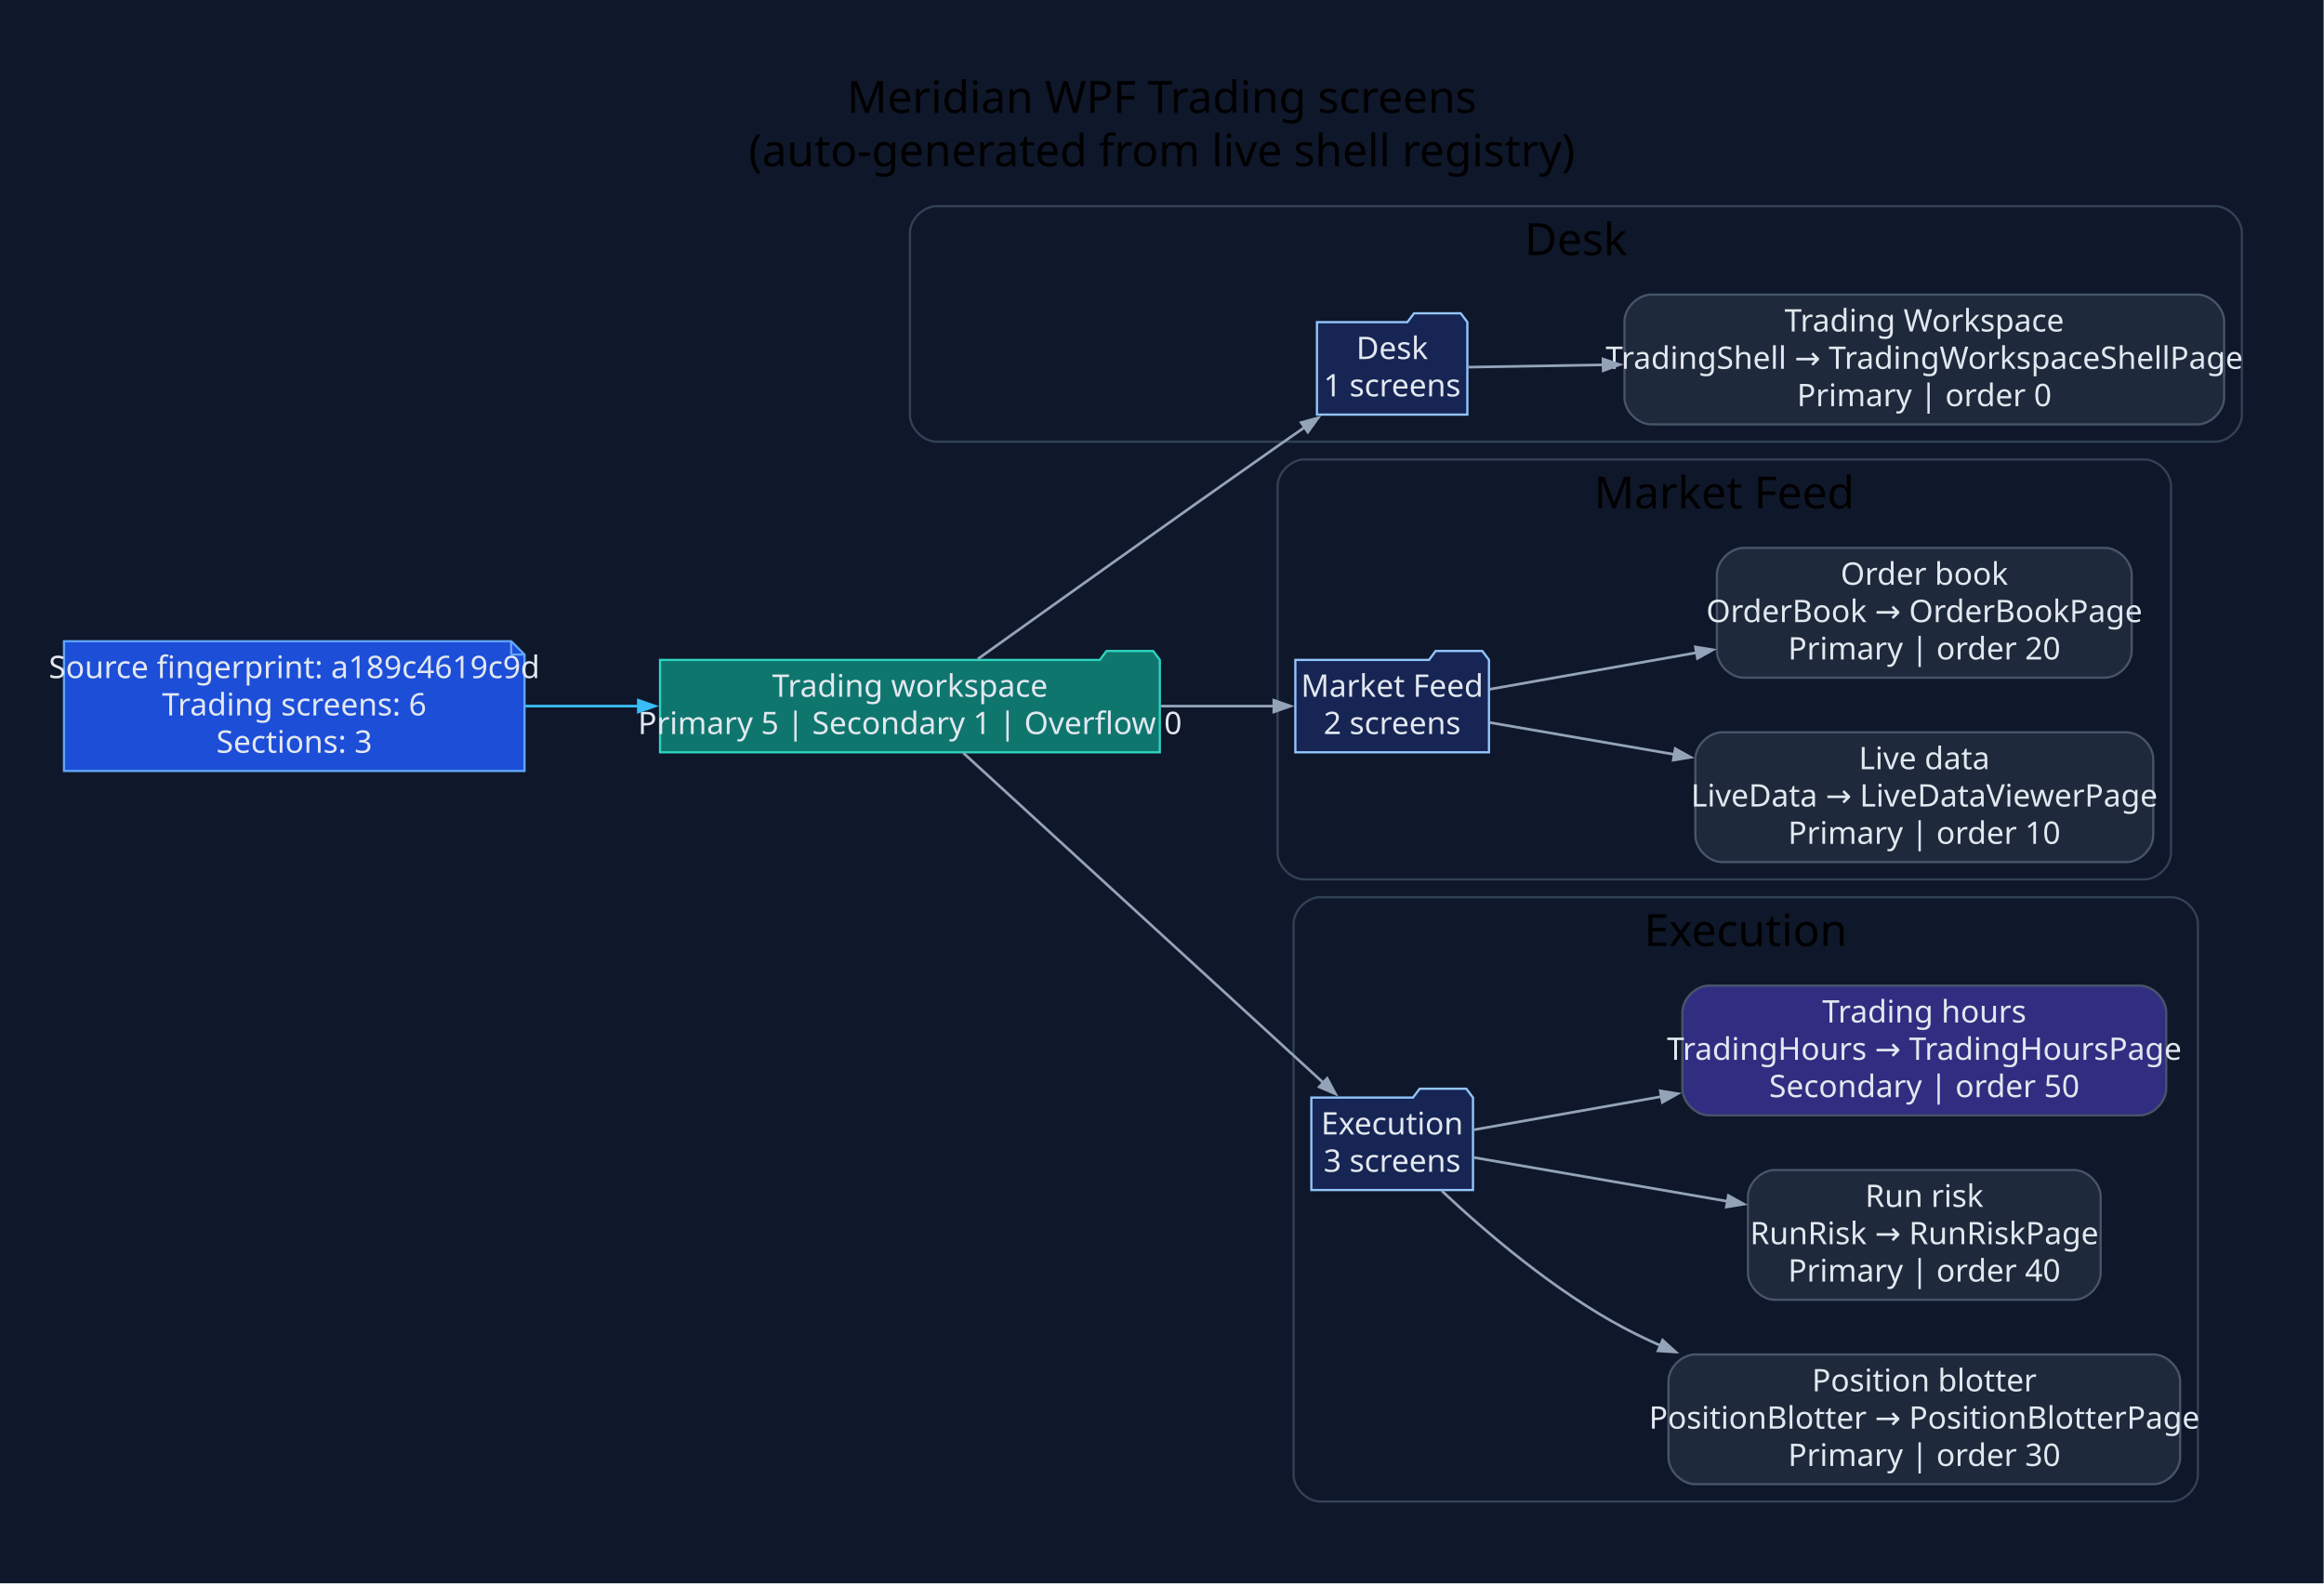
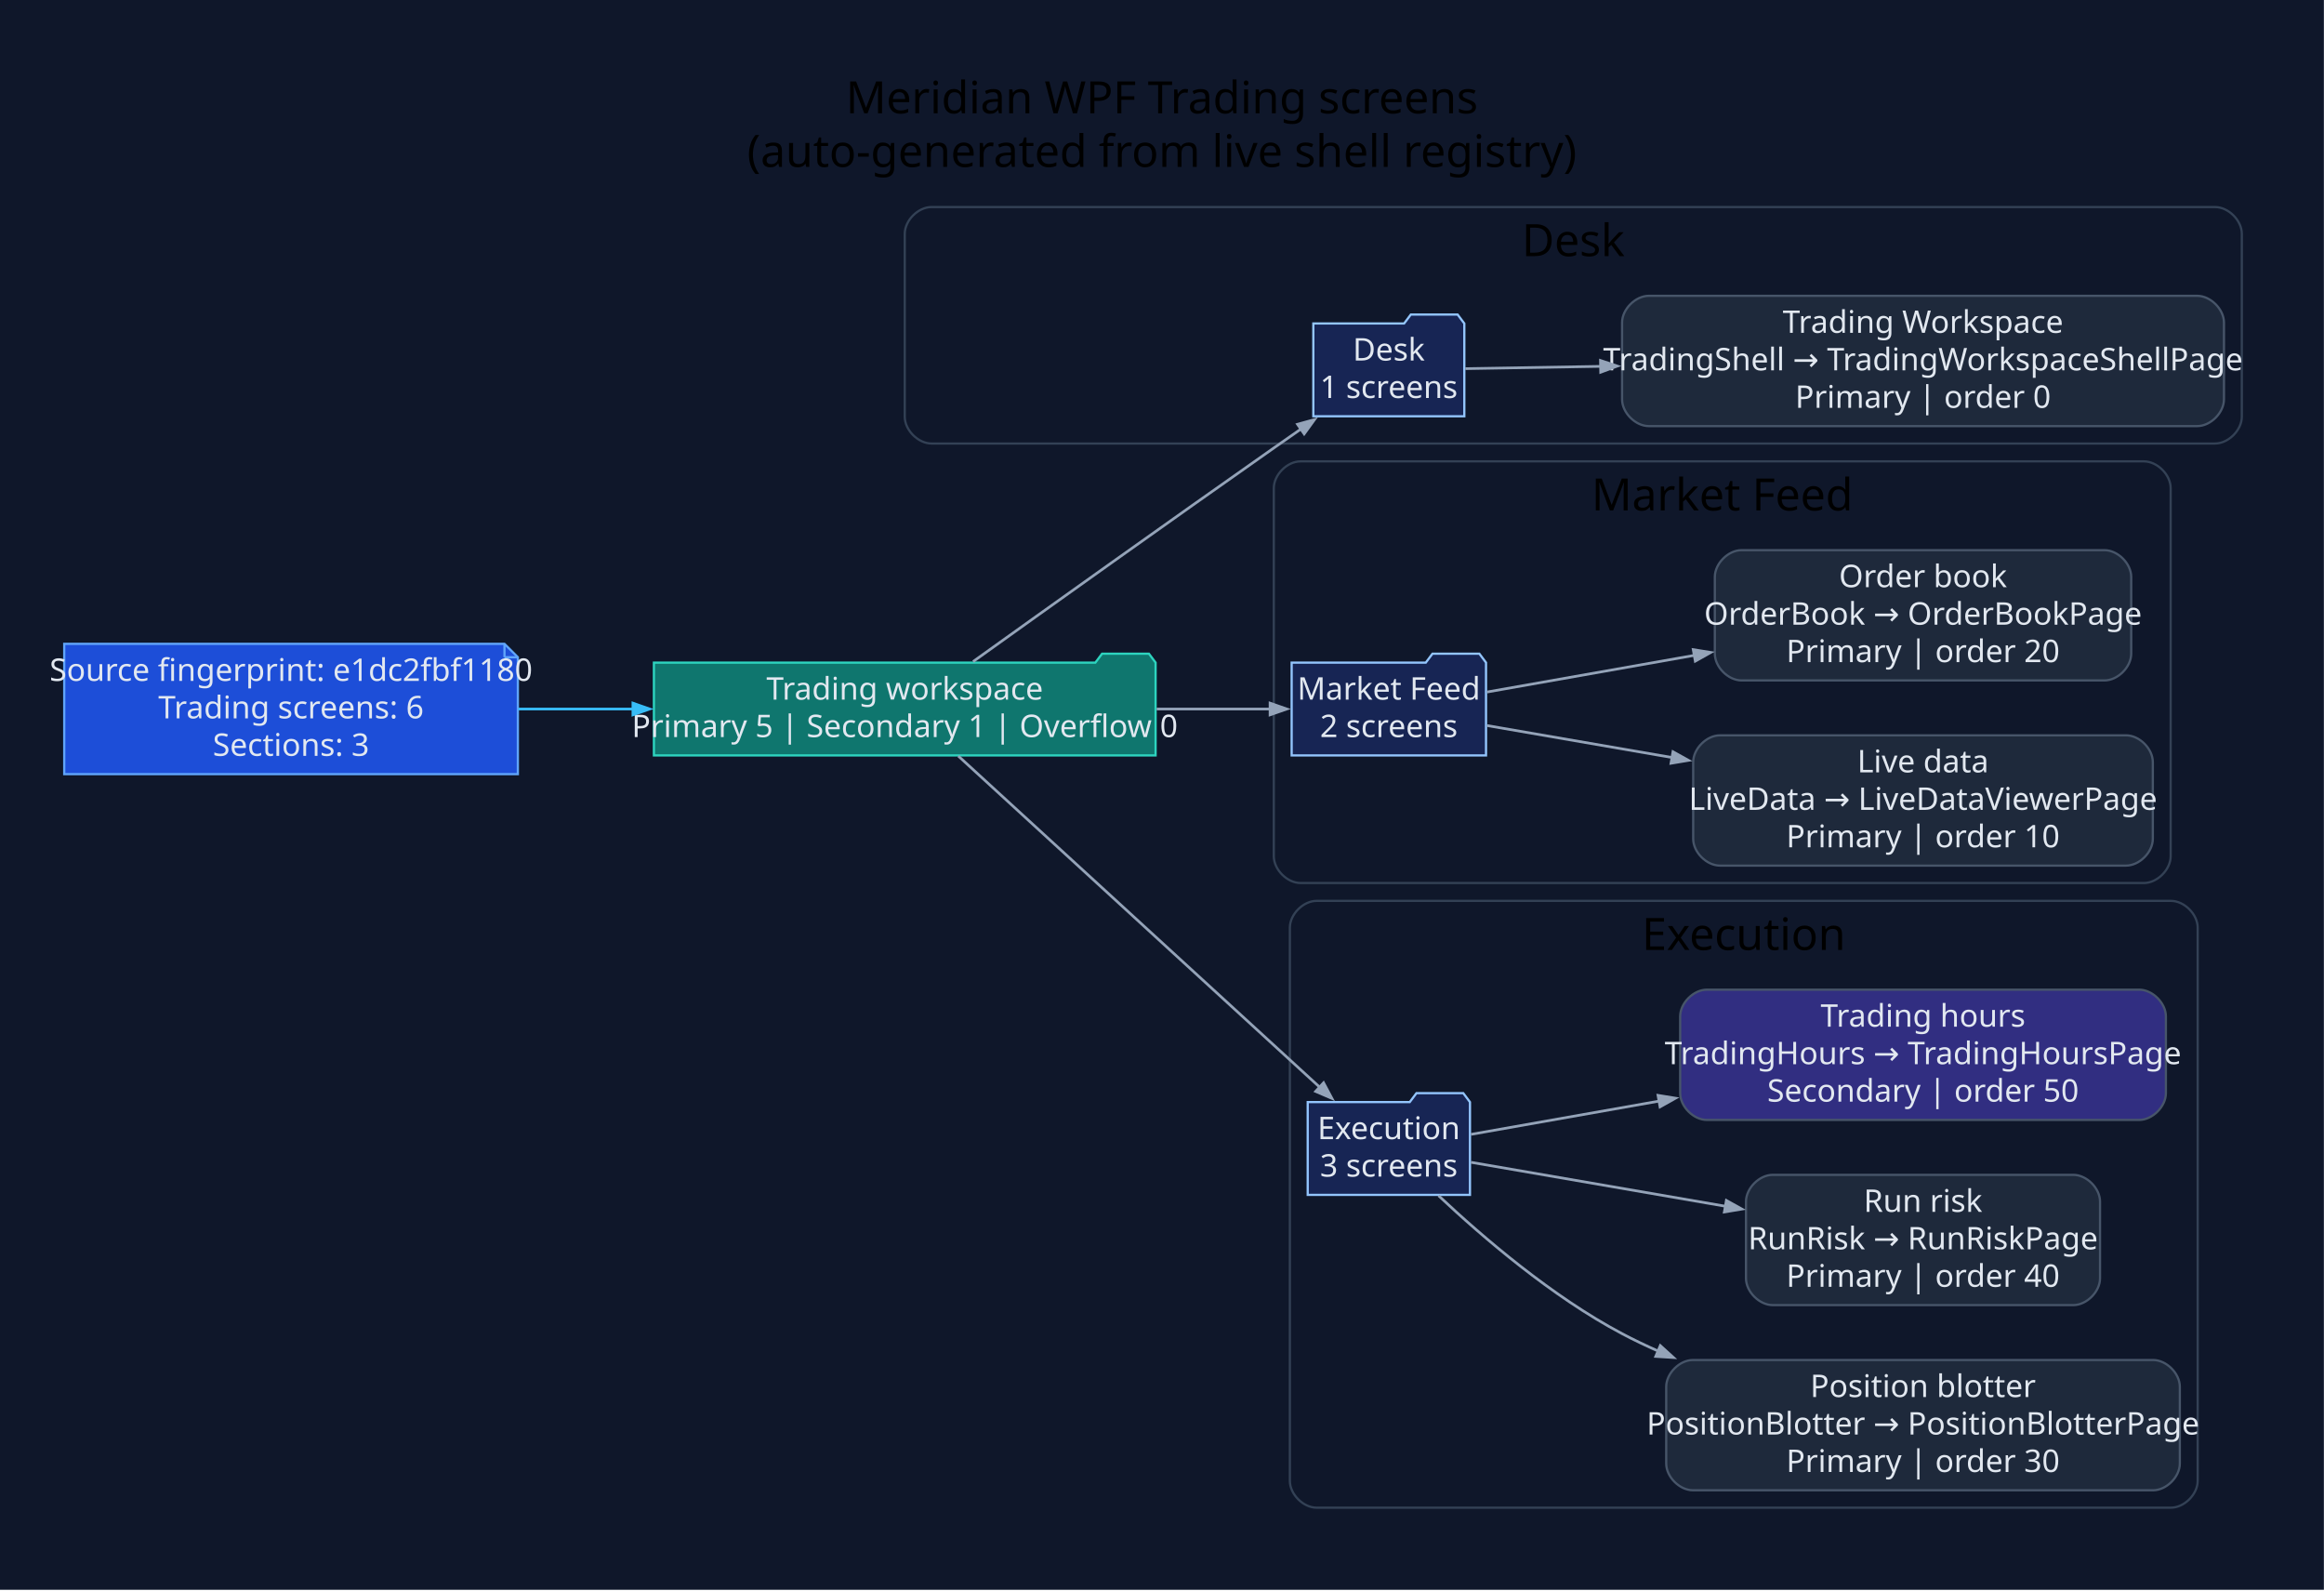
- <svg xmlns="http://www.w3.org/2000/svg" width="1046pt" height="713pt" viewBox="0.00 0.00 1046.00 713.00">
+ <svg xmlns="http://www.w3.org/2000/svg" width="1042pt" height="713pt" viewBox="0.00 0.00 1042.00 713.00">
  <g id="graph0" class="graph" transform="scale(1 1) rotate(0) translate(28.8 683.8)">
-     <polygon fill="#0f172a" stroke="none" points="-28.8,28.8 -28.8,-683.8 1017.04,-683.8 1017.04,28.8 -28.8,28.8" />
-     <text xml:space="preserve" text-anchor="middle" x="494.12" y="-633" font-family="Segoe UI" font-size="20.00">Meridian WPF Trading screens</text>
-     <text xml:space="preserve" text-anchor="middle" x="494.12" y="-609" font-family="Segoe UI" font-size="20.00">(auto-generated from live shell registry)</text>
+     <polygon fill="#0f172a" stroke="none" points="-28.8,28.8 -28.8,-683.8 1013.15,-683.8 1013.15,28.8 -28.8,28.8" />
+     <text xml:space="preserve" text-anchor="middle" x="492.17" y="-633" font-family="Segoe UI" font-size="20.00">Meridian WPF Trading screens</text>
+     <text xml:space="preserve" text-anchor="middle" x="492.17" y="-609" font-family="Segoe UI" font-size="20.00">(auto-generated from live shell registry)</text>
    <g id="clust1" class="cluster">
-       <path fill="#0f172a" stroke="#334155" d="M392.75,-485C392.75,-485 968.24,-485 968.24,-485 974.24,-485 980.24,-491 980.24,-497 980.24,-497 980.24,-579 980.24,-579 980.24,-585 974.24,-591 968.24,-591 968.24,-591 392.75,-591 392.75,-591 386.75,-591 380.75,-585 380.75,-579 380.75,-579 380.75,-497 380.75,-497 380.75,-491 386.75,-485 392.75,-485" />
-       <text xml:space="preserve" text-anchor="middle" x="680.49" y="-569" font-family="Segoe UI" font-size="20.00">Desk</text>
+       <path fill="#0f172a" stroke="#334155" d="M388.86,-485C388.86,-485 964.35,-485 964.35,-485 970.35,-485 976.35,-491 976.35,-497 976.35,-497 976.35,-579 976.35,-579 976.35,-585 970.35,-591 964.35,-591 964.35,-591 388.86,-591 388.86,-591 382.86,-591 376.86,-585 376.86,-579 376.86,-579 376.86,-497 376.86,-497 376.86,-491 382.86,-485 388.86,-485" />
+       <text xml:space="preserve" text-anchor="middle" x="676.6" y="-569" font-family="Segoe UI" font-size="20.00">Desk</text>
    </g>
    <g id="clust2" class="cluster">
-       <path fill="#0f172a" stroke="#334155" d="M558.22,-288C558.22,-288 936.34,-288 936.34,-288 942.34,-288 948.34,-294 948.34,-300 948.34,-300 948.34,-465 948.34,-465 948.34,-471 942.34,-477 936.34,-477 936.34,-477 558.22,-477 558.22,-477 552.22,-477 546.22,-471 546.22,-465 546.22,-465 546.22,-300 546.22,-300 546.22,-294 552.22,-288 558.22,-288" />
-       <text xml:space="preserve" text-anchor="middle" x="747.28" y="-455" font-family="Segoe UI" font-size="20.00">Market Feed</text>
+       <path fill="#0f172a" stroke="#334155" d="M554.33,-288C554.33,-288 932.45,-288 932.45,-288 938.45,-288 944.45,-294 944.45,-300 944.45,-300 944.45,-465 944.45,-465 944.45,-471 938.45,-477 932.45,-477 932.45,-477 554.33,-477 554.33,-477 548.33,-477 542.33,-471 542.33,-465 542.33,-465 542.33,-300 542.33,-300 542.33,-294 548.33,-288 554.33,-288" />
+       <text xml:space="preserve" text-anchor="middle" x="743.39" y="-455" font-family="Segoe UI" font-size="20.00">Market Feed</text>
    </g>
    <g id="clust3" class="cluster">
-       <path fill="#0f172a" stroke="#334155" d="M565.42,-8C565.42,-8 948.44,-8 948.44,-8 954.44,-8 960.44,-14 960.44,-20 960.44,-20 960.44,-268 960.44,-268 960.44,-274 954.44,-280 948.44,-280 948.44,-280 565.42,-280 565.42,-280 559.42,-280 553.42,-274 553.42,-268 553.42,-268 553.42,-20 553.42,-20 553.42,-14 559.42,-8 565.42,-8" />
-       <text xml:space="preserve" text-anchor="middle" x="756.93" y="-258" font-family="Segoe UI" font-size="20.00">Execution</text>
+       <path fill="#0f172a" stroke="#334155" d="M561.53,-8C561.53,-8 944.56,-8 944.56,-8 950.56,-8 956.56,-14 956.56,-20 956.56,-20 956.56,-268 956.56,-268 956.56,-274 950.56,-280 944.56,-280 944.56,-280 561.53,-280 561.53,-280 555.53,-280 549.53,-274 549.53,-268 549.53,-268 549.53,-20 549.53,-20 549.53,-14 555.53,-8 561.53,-8" />
+       <text xml:space="preserve" text-anchor="middle" x="753.04" y="-258" font-family="Segoe UI" font-size="20.00">Execution</text>
    </g>
    <g id="node1" class="node">
-       <polygon fill="#1d4ed8" stroke="#60a5fa" points="201.28,-395.2 0,-395.2 0,-336.8 207.28,-336.8 207.28,-389.2 201.28,-395.2" />
-       <polyline fill="none" stroke="#60a5fa" points="201.28,-395.2 201.28,-389.2" />
-       <polyline fill="none" stroke="#60a5fa" points="207.28,-389.2 201.28,-389.2" />
-       <text xml:space="preserve" text-anchor="middle" x="103.64" y="-378.6" font-family="Segoe UI" font-size="14.00" fill="#e2e8f0">Source fingerprint: a189c4619c9d</text>
-       <text xml:space="preserve" text-anchor="middle" x="103.64" y="-361.8" font-family="Segoe UI" font-size="14.00" fill="#e2e8f0">Trading screens: 6</text>
-       <text xml:space="preserve" text-anchor="middle" x="103.64" y="-345" font-family="Segoe UI" font-size="14.00" fill="#e2e8f0">Sections: 3</text>
+       <polygon fill="#1d4ed8" stroke="#60a5fa" points="197.39,-395.2 0,-395.2 0,-336.8 203.39,-336.8 203.39,-389.2 197.39,-395.2" />
+       <polyline fill="none" stroke="#60a5fa" points="197.39,-395.2 197.39,-389.2" />
+       <polyline fill="none" stroke="#60a5fa" points="203.39,-389.2 197.39,-389.2" />
+       <text xml:space="preserve" text-anchor="middle" x="101.69" y="-378.6" font-family="Segoe UI" font-size="14.00" fill="#e2e8f0">Source fingerprint: e1dc2fbf1180</text>
+       <text xml:space="preserve" text-anchor="middle" x="101.69" y="-361.8" font-family="Segoe UI" font-size="14.00" fill="#e2e8f0">Trading screens: 6</text>
+       <text xml:space="preserve" text-anchor="middle" x="101.69" y="-345" font-family="Segoe UI" font-size="14.00" fill="#e2e8f0">Sections: 3</text>
    </g>
    <g id="node2" class="node">
-       <polygon fill="#0f766e" stroke="#2dd4bf" points="493.22,-386.8 490.22,-390.8 469.22,-390.8 466.22,-386.8 268.28,-386.8 268.28,-345.2 493.22,-345.2 493.22,-386.8" />
-       <text xml:space="preserve" text-anchor="middle" x="380.75" y="-370.2" font-family="Segoe UI" font-size="14.00" fill="#e2e8f0">Trading workspace</text>
-       <text xml:space="preserve" text-anchor="middle" x="380.75" y="-353.4" font-family="Segoe UI" font-size="14.00" fill="#e2e8f0">Primary 5 | Secondary 1 | Overflow 0</text>
+       <polygon fill="#0f766e" stroke="#2dd4bf" points="489.33,-386.8 486.33,-390.8 465.33,-390.8 462.33,-386.8 264.39,-386.8 264.39,-345.2 489.33,-345.2 489.33,-386.8" />
+       <text xml:space="preserve" text-anchor="middle" x="376.86" y="-370.2" font-family="Segoe UI" font-size="14.00" fill="#e2e8f0">Trading workspace</text>
+       <text xml:space="preserve" text-anchor="middle" x="376.86" y="-353.4" font-family="Segoe UI" font-size="14.00" fill="#e2e8f0">Primary 5 | Secondary 1 | Overflow 0</text>
    </g>
    <g id="edge1" class="edge">
-       <path fill="none" stroke="#38bdf8" stroke-width="1.2" d="M207.47,-366C224.24,-366 241.74,-366 258.89,-366" />
-       <polygon fill="#38bdf8" stroke="#38bdf8" stroke-width="1.2" points="258.5,-368.63 266,-366 258.5,-363.38 258.5,-368.63" />
+       <path fill="none" stroke="#38bdf8" stroke-width="1.2" d="M203.63,-366C220.46,-366 238.06,-366 255.31,-366" />
+       <polygon fill="#38bdf8" stroke="#38bdf8" stroke-width="1.2" points="254.98,-368.63 262.48,-366 254.98,-363.38 254.98,-368.63" />
    </g>
    <g id="node3" class="node">
-       <polygon fill="#172554" stroke="#93c5fd" points="631.64,-538.8 628.64,-542.8 607.64,-542.8 604.64,-538.8 563.94,-538.8 563.94,-497.2 631.64,-497.2 631.64,-538.8" />
-       <text xml:space="preserve" text-anchor="middle" x="597.79" y="-522.2" font-family="Segoe UI" font-size="14.00" fill="#e2e8f0">Desk</text>
-       <text xml:space="preserve" text-anchor="middle" x="597.79" y="-505.4" font-family="Segoe UI" font-size="14.00" fill="#e2e8f0">1 screens</text>
+       <polygon fill="#172554" stroke="#93c5fd" points="627.75,-538.8 624.75,-542.8 603.75,-542.8 600.75,-538.8 560.05,-538.8 560.05,-497.2 627.75,-497.2 627.75,-538.8" />
+       <text xml:space="preserve" text-anchor="middle" x="593.9" y="-522.2" font-family="Segoe UI" font-size="14.00" fill="#e2e8f0">Desk</text>
+       <text xml:space="preserve" text-anchor="middle" x="593.9" y="-505.4" font-family="Segoe UI" font-size="14.00" fill="#e2e8f0">1 screens</text>
    </g>
    <g id="edge2" class="edge">
-       <path fill="none" stroke="#94a3b8" stroke-width="1.2" d="M411.38,-387.25C444.25,-410.78 498.89,-449.79 546.22,-483 550.21,-485.8 554.38,-488.71 558.55,-491.61" />
-       <polygon fill="#94a3b8" stroke="#94a3b8" stroke-width="1.2" points="556.85,-493.62 564.5,-495.74 559.84,-489.31 556.85,-493.62" />
+       <path fill="none" stroke="#94a3b8" stroke-width="1.2" d="M407.49,-387.25C440.36,-410.78 495,-449.79 542.33,-483 546.32,-485.8 550.49,-488.71 554.66,-491.61" />
+       <polygon fill="#94a3b8" stroke="#94a3b8" stroke-width="1.2" points="552.96,-493.62 560.61,-495.74 555.95,-489.31 552.96,-493.62" />
    </g>
    <g id="node5" class="node">
-       <polygon fill="#172554" stroke="#93c5fd" points="641.37,-386.8 638.37,-390.8 617.37,-390.8 614.37,-386.8 554.22,-386.8 554.22,-345.2 641.37,-345.2 641.37,-386.8" />
-       <text xml:space="preserve" text-anchor="middle" x="597.79" y="-370.2" font-family="Segoe UI" font-size="14.00" fill="#e2e8f0">Market Feed</text>
-       <text xml:space="preserve" text-anchor="middle" x="597.79" y="-353.4" font-family="Segoe UI" font-size="14.00" fill="#e2e8f0">2 screens</text>
+       <polygon fill="#172554" stroke="#93c5fd" points="637.48,-386.8 634.48,-390.8 613.48,-390.8 610.48,-386.8 550.33,-386.8 550.33,-345.2 637.48,-345.2 637.48,-386.8" />
+       <text xml:space="preserve" text-anchor="middle" x="593.9" y="-370.2" font-family="Segoe UI" font-size="14.00" fill="#e2e8f0">Market Feed</text>
+       <text xml:space="preserve" text-anchor="middle" x="593.9" y="-353.4" font-family="Segoe UI" font-size="14.00" fill="#e2e8f0">2 screens</text>
    </g>
    <g id="edge4" class="edge">
-       <path fill="none" stroke="#94a3b8" stroke-width="1.2" d="M493.68,-366C511.6,-366 529.35,-366 544.94,-366" />
-       <polygon fill="#94a3b8" stroke="#94a3b8" stroke-width="1.2" points="544.54,-368.63 552.04,-366 544.54,-363.38 544.54,-368.63" />
+       <path fill="none" stroke="#94a3b8" stroke-width="1.2" d="M489.79,-366C507.71,-366 525.46,-366 541.05,-366" />
+       <polygon fill="#94a3b8" stroke="#94a3b8" stroke-width="1.2" points="540.65,-368.63 548.15,-366 540.65,-363.38 540.65,-368.63" />
    </g>
    <g id="node8" class="node">
-       <polygon fill="#172554" stroke="#93c5fd" points="634.17,-189.8 631.17,-193.8 610.17,-193.8 607.17,-189.8 561.42,-189.8 561.42,-148.2 634.17,-148.2 634.17,-189.8" />
-       <text xml:space="preserve" text-anchor="middle" x="597.79" y="-173.2" font-family="Segoe UI" font-size="14.00" fill="#e2e8f0">Execution</text>
-       <text xml:space="preserve" text-anchor="middle" x="597.79" y="-156.4" font-family="Segoe UI" font-size="14.00" fill="#e2e8f0">3 screens</text>
+       <polygon fill="#172554" stroke="#93c5fd" points="630.28,-189.8 627.28,-193.8 606.28,-193.8 603.28,-189.8 557.53,-189.8 557.53,-148.2 630.28,-148.2 630.28,-189.8" />
+       <text xml:space="preserve" text-anchor="middle" x="593.9" y="-173.2" font-family="Segoe UI" font-size="14.00" fill="#e2e8f0">Execution</text>
+       <text xml:space="preserve" text-anchor="middle" x="593.9" y="-156.4" font-family="Segoe UI" font-size="14.00" fill="#e2e8f0">3 screens</text>
    </g>
    <g id="edge7" class="edge">
-       <path fill="none" stroke="#94a3b8" stroke-width="1.2" d="M404.76,-344.92C443.95,-309.02 523.59,-236.06 566.98,-196.31" />
-       <polygon fill="#94a3b8" stroke="#94a3b8" stroke-width="1.2" points="568.53,-198.46 572.28,-191.46 564.98,-194.59 568.53,-198.46" />
+       <path fill="none" stroke="#94a3b8" stroke-width="1.2" d="M400.87,-344.92C440.06,-309.02 519.7,-236.06 563.09,-196.31" />
+       <polygon fill="#94a3b8" stroke="#94a3b8" stroke-width="1.2" points="564.64,-198.46 568.39,-191.46 561.09,-194.59 564.64,-198.46" />
    </g>
    <g id="node4" class="node">
-       <path fill="#1e293b" stroke="#475569" d="M960.24,-551.2C960.24,-551.2 714.37,-551.2 714.37,-551.2 708.37,-551.2 702.37,-545.2 702.37,-539.2 702.37,-539.2 702.37,-504.8 702.37,-504.8 702.37,-498.8 708.37,-492.8 714.37,-492.8 714.37,-492.8 960.24,-492.8 960.24,-492.8 966.24,-492.8 972.24,-498.8 972.24,-504.8 972.24,-504.8 972.24,-539.2 972.24,-539.2 972.24,-545.2 966.24,-551.2 960.24,-551.2" />
-       <text xml:space="preserve" text-anchor="middle" x="837.3" y="-534.6" font-family="Segoe UI" font-size="14.00" fill="#e2e8f0">Trading Workspace</text>
-       <text xml:space="preserve" text-anchor="middle" x="837.3" y="-517.8" font-family="Segoe UI" font-size="14.00" fill="#e2e8f0">TradingShell → TradingWorkspaceShellPage</text>
-       <text xml:space="preserve" text-anchor="middle" x="837.3" y="-501" font-family="Segoe UI" font-size="14.00" fill="#e2e8f0">Primary | order 0</text>
+       <path fill="#1e293b" stroke="#475569" d="M956.35,-551.2C956.35,-551.2 710.48,-551.2 710.48,-551.2 704.48,-551.2 698.48,-545.2 698.48,-539.2 698.48,-539.2 698.48,-504.8 698.48,-504.8 698.48,-498.8 704.48,-492.8 710.48,-492.8 710.48,-492.8 956.35,-492.8 956.35,-492.8 962.35,-492.8 968.35,-498.8 968.35,-504.8 968.35,-504.8 968.35,-539.2 968.35,-539.2 968.35,-545.2 962.35,-551.2 956.35,-551.2" />
+       <text xml:space="preserve" text-anchor="middle" x="833.41" y="-534.6" font-family="Segoe UI" font-size="14.00" fill="#e2e8f0">Trading Workspace</text>
+       <text xml:space="preserve" text-anchor="middle" x="833.41" y="-517.8" font-family="Segoe UI" font-size="14.00" fill="#e2e8f0">TradingShell → TradingWorkspaceShellPage</text>
+       <text xml:space="preserve" text-anchor="middle" x="833.41" y="-501" font-family="Segoe UI" font-size="14.00" fill="#e2e8f0">Primary | order 0</text>
    </g>
    <g id="edge3" class="edge">
-       <path fill="none" stroke="#94a3b8" stroke-width="1.2" d="M632.07,-518.56C648.75,-518.84 670.22,-519.2 692.94,-519.59" />
-       <polygon fill="#94a3b8" stroke="#94a3b8" stroke-width="1.2" points="692.69,-522.21 700.23,-519.71 692.78,-516.96 692.69,-522.21" />
+       <path fill="none" stroke="#94a3b8" stroke-width="1.2" d="M628.18,-518.56C644.86,-518.84 666.33,-519.2 689.05,-519.59" />
+       <polygon fill="#94a3b8" stroke="#94a3b8" stroke-width="1.2" points="688.8,-522.21 696.34,-519.71 688.89,-516.96 688.8,-522.21" />
    </g>
    <g id="node6" class="node">
-       <path fill="#1e293b" stroke="#475569" d="M928.34,-354.2C928.34,-354.2 746.26,-354.2 746.26,-354.2 740.26,-354.2 734.26,-348.2 734.26,-342.2 734.26,-342.2 734.26,-307.8 734.26,-307.8 734.26,-301.8 740.26,-295.8 746.26,-295.8 746.26,-295.8 928.34,-295.8 928.34,-295.8 934.34,-295.8 940.34,-301.8 940.34,-307.8 940.34,-307.8 940.34,-342.2 940.34,-342.2 940.34,-348.2 934.34,-354.2 928.34,-354.2" />
-       <text xml:space="preserve" text-anchor="middle" x="837.3" y="-337.6" font-family="Segoe UI" font-size="14.00" fill="#e2e8f0">Live data</text>
-       <text xml:space="preserve" text-anchor="middle" x="837.3" y="-320.8" font-family="Segoe UI" font-size="14.00" fill="#e2e8f0">LiveData → LiveDataViewerPage</text>
-       <text xml:space="preserve" text-anchor="middle" x="837.3" y="-304" font-family="Segoe UI" font-size="14.00" fill="#e2e8f0">Primary | order 10</text>
+       <path fill="#1e293b" stroke="#475569" d="M924.45,-354.2C924.45,-354.2 742.37,-354.2 742.37,-354.2 736.37,-354.2 730.37,-348.2 730.37,-342.2 730.37,-342.2 730.37,-307.8 730.37,-307.8 730.37,-301.8 736.37,-295.8 742.37,-295.8 742.37,-295.8 924.45,-295.8 924.45,-295.8 930.45,-295.8 936.45,-301.8 936.45,-307.8 936.45,-307.8 936.45,-342.2 936.45,-342.2 936.45,-348.2 930.45,-354.2 924.45,-354.2" />
+       <text xml:space="preserve" text-anchor="middle" x="833.41" y="-337.6" font-family="Segoe UI" font-size="14.00" fill="#e2e8f0">Live data</text>
+       <text xml:space="preserve" text-anchor="middle" x="833.41" y="-320.8" font-family="Segoe UI" font-size="14.00" fill="#e2e8f0">LiveData → LiveDataViewerPage</text>
+       <text xml:space="preserve" text-anchor="middle" x="833.41" y="-304" font-family="Segoe UI" font-size="14.00" fill="#e2e8f0">Primary | order 10</text>
    </g>
    <g id="edge5" class="edge">
-       <path fill="none" stroke="#94a3b8" stroke-width="1.2" d="M641.81,-358.58C665.19,-354.54 695.29,-349.34 724.8,-344.25" />
-       <polygon fill="#94a3b8" stroke="#94a3b8" stroke-width="1.2" points="725.19,-346.84 732.14,-342.98 724.3,-341.67 725.19,-346.84" />
+       <path fill="none" stroke="#94a3b8" stroke-width="1.2" d="M637.92,-358.58C661.3,-354.54 691.4,-349.34 720.91,-344.25" />
+       <polygon fill="#94a3b8" stroke="#94a3b8" stroke-width="1.2" points="721.3,-346.84 728.25,-342.98 720.41,-341.67 721.3,-346.84" />
    </g>
    <g id="node7" class="node">
-       <path fill="#1e293b" stroke="#475569" d="M918.65,-437.2C918.65,-437.2 755.96,-437.2 755.96,-437.2 749.96,-437.2 743.96,-431.2 743.96,-425.2 743.96,-425.2 743.96,-390.8 743.96,-390.8 743.96,-384.8 749.96,-378.8 755.96,-378.8 755.96,-378.8 918.65,-378.8 918.65,-378.8 924.65,-378.8 930.65,-384.8 930.65,-390.8 930.65,-390.8 930.65,-425.2 930.65,-425.2 930.65,-431.2 924.65,-437.2 918.65,-437.2" />
-       <text xml:space="preserve" text-anchor="middle" x="837.3" y="-420.6" font-family="Segoe UI" font-size="14.00" fill="#e2e8f0">Order book</text>
-       <text xml:space="preserve" text-anchor="middle" x="837.3" y="-403.8" font-family="Segoe UI" font-size="14.00" fill="#e2e8f0">OrderBook → OrderBookPage</text>
-       <text xml:space="preserve" text-anchor="middle" x="837.3" y="-387" font-family="Segoe UI" font-size="14.00" fill="#e2e8f0">Primary | order 20</text>
+       <path fill="#1e293b" stroke="#475569" d="M914.76,-437.2C914.76,-437.2 752.07,-437.2 752.07,-437.2 746.07,-437.2 740.07,-431.2 740.07,-425.2 740.07,-425.2 740.07,-390.8 740.07,-390.8 740.07,-384.8 746.07,-378.8 752.07,-378.8 752.07,-378.8 914.76,-378.8 914.76,-378.8 920.76,-378.8 926.76,-384.8 926.76,-390.8 926.76,-390.8 926.76,-425.2 926.76,-425.2 926.76,-431.2 920.76,-437.2 914.76,-437.2" />
+       <text xml:space="preserve" text-anchor="middle" x="833.41" y="-420.6" font-family="Segoe UI" font-size="14.00" fill="#e2e8f0">Order book</text>
+       <text xml:space="preserve" text-anchor="middle" x="833.41" y="-403.8" font-family="Segoe UI" font-size="14.00" fill="#e2e8f0">OrderBook → OrderBookPage</text>
+       <text xml:space="preserve" text-anchor="middle" x="833.41" y="-387" font-family="Segoe UI" font-size="14.00" fill="#e2e8f0">Primary | order 20</text>
    </g>
    <g id="edge6" class="edge">
-       <path fill="none" stroke="#94a3b8" stroke-width="1.2" d="M641.81,-373.61C667.83,-378.21 702.19,-384.28 734.78,-390.05" />
-       <polygon fill="#94a3b8" stroke="#94a3b8" stroke-width="1.2" points="734.28,-392.62 742.12,-391.35 735.2,-387.46 734.28,-392.62" />
+       <path fill="none" stroke="#94a3b8" stroke-width="1.2" d="M637.92,-373.61C663.94,-378.21 698.3,-384.28 730.89,-390.05" />
+       <polygon fill="#94a3b8" stroke="#94a3b8" stroke-width="1.2" points="730.39,-392.62 738.24,-391.35 731.31,-387.46 730.39,-392.62" />
    </g>
    <g id="node9" class="node">
-       <path fill="#1e293b" stroke="#475569" d="M940.44,-74.2C940.44,-74.2 734.16,-74.2 734.16,-74.2 728.16,-74.2 722.16,-68.2 722.16,-62.2 722.16,-62.2 722.16,-27.8 722.16,-27.8 722.16,-21.8 728.16,-15.8 734.16,-15.8 734.16,-15.8 940.44,-15.8 940.44,-15.8 946.44,-15.8 952.44,-21.8 952.44,-27.8 952.44,-27.8 952.44,-62.2 952.44,-62.2 952.44,-68.2 946.44,-74.2 940.44,-74.2" />
-       <text xml:space="preserve" text-anchor="middle" x="837.3" y="-57.6" font-family="Segoe UI" font-size="14.00" fill="#e2e8f0">Position blotter</text>
-       <text xml:space="preserve" text-anchor="middle" x="837.3" y="-40.8" font-family="Segoe UI" font-size="14.00" fill="#e2e8f0">PositionBlotter → PositionBlotterPage</text>
-       <text xml:space="preserve" text-anchor="middle" x="837.3" y="-24" font-family="Segoe UI" font-size="14.00" fill="#e2e8f0">Primary | order 30</text>
+       <path fill="#1e293b" stroke="#475569" d="M936.56,-74.2C936.56,-74.2 730.27,-74.2 730.27,-74.2 724.27,-74.2 718.27,-68.2 718.27,-62.2 718.27,-62.2 718.27,-27.8 718.27,-27.8 718.27,-21.8 724.27,-15.8 730.27,-15.8 730.27,-15.8 936.56,-15.8 936.56,-15.8 942.56,-15.8 948.56,-21.8 948.56,-27.8 948.56,-27.8 948.56,-62.2 948.56,-62.2 948.56,-68.2 942.56,-74.2 936.56,-74.2" />
+       <text xml:space="preserve" text-anchor="middle" x="833.41" y="-57.6" font-family="Segoe UI" font-size="14.00" fill="#e2e8f0">Position blotter</text>
+       <text xml:space="preserve" text-anchor="middle" x="833.41" y="-40.8" font-family="Segoe UI" font-size="14.00" fill="#e2e8f0">PositionBlotter → PositionBlotterPage</text>
+       <text xml:space="preserve" text-anchor="middle" x="833.41" y="-24" font-family="Segoe UI" font-size="14.00" fill="#e2e8f0">Primary | order 30</text>
    </g>
    <g id="edge8" class="edge">
-       <path fill="none" stroke="#94a3b8" stroke-width="1.2" d="M620.08,-147.87C639.89,-129.25 670.99,-102.59 702.37,-86 707.64,-83.21 713.13,-80.58 718.75,-78.11" />
-       <polygon fill="#94a3b8" stroke="#94a3b8" stroke-width="1.2" points="719.51,-80.64 725.39,-75.3 717.46,-75.8 719.51,-80.64" />
+       <path fill="none" stroke="#94a3b8" stroke-width="1.2" d="M616.19,-147.87C636,-129.25 667.1,-102.59 698.48,-86 703.75,-83.21 709.24,-80.58 714.86,-78.11" />
+       <polygon fill="#94a3b8" stroke="#94a3b8" stroke-width="1.2" points="715.62,-80.64 721.5,-75.3 713.57,-75.8 715.62,-80.64" />
    </g>
    <g id="node10" class="node">
-       <path fill="#1e293b" stroke="#475569" d="M904.67,-157.2C904.67,-157.2 769.93,-157.2 769.93,-157.2 763.93,-157.2 757.93,-151.2 757.93,-145.2 757.93,-145.2 757.93,-110.8 757.93,-110.8 757.93,-104.8 763.93,-98.8 769.93,-98.8 769.93,-98.8 904.67,-98.8 904.67,-98.8 910.67,-98.8 916.67,-104.8 916.67,-110.8 916.67,-110.8 916.67,-145.2 916.67,-145.2 916.67,-151.2 910.67,-157.2 904.67,-157.2" />
-       <text xml:space="preserve" text-anchor="middle" x="837.3" y="-140.6" font-family="Segoe UI" font-size="14.00" fill="#e2e8f0">Run risk</text>
-       <text xml:space="preserve" text-anchor="middle" x="837.3" y="-123.8" font-family="Segoe UI" font-size="14.00" fill="#e2e8f0">RunRisk → RunRiskPage</text>
-       <text xml:space="preserve" text-anchor="middle" x="837.3" y="-107" font-family="Segoe UI" font-size="14.00" fill="#e2e8f0">Primary | order 40</text>
+       <path fill="#1e293b" stroke="#475569" d="M900.78,-157.2C900.78,-157.2 766.04,-157.2 766.04,-157.2 760.04,-157.2 754.04,-151.2 754.04,-145.2 754.04,-145.2 754.04,-110.8 754.04,-110.8 754.04,-104.8 760.04,-98.8 766.04,-98.8 766.04,-98.8 900.78,-98.8 900.78,-98.8 906.78,-98.8 912.78,-104.8 912.78,-110.8 912.78,-110.8 912.78,-145.2 912.78,-145.2 912.78,-151.2 906.78,-157.2 900.78,-157.2" />
+       <text xml:space="preserve" text-anchor="middle" x="833.41" y="-140.6" font-family="Segoe UI" font-size="14.00" fill="#e2e8f0">Run risk</text>
+       <text xml:space="preserve" text-anchor="middle" x="833.41" y="-123.8" font-family="Segoe UI" font-size="14.00" fill="#e2e8f0">RunRisk → RunRiskPage</text>
+       <text xml:space="preserve" text-anchor="middle" x="833.41" y="-107" font-family="Segoe UI" font-size="14.00" fill="#e2e8f0">Primary | order 40</text>
    </g>
    <g id="edge9" class="edge">
-       <path fill="none" stroke="#94a3b8" stroke-width="1.2" d="M634.61,-162.82C664.85,-157.6 709.42,-149.9 748.98,-143.07" />
-       <polygon fill="#94a3b8" stroke="#94a3b8" stroke-width="1.2" points="749.12,-145.71 756.07,-141.85 748.23,-140.54 749.12,-145.71" />
+       <path fill="none" stroke="#94a3b8" stroke-width="1.2" d="M630.72,-162.82C660.96,-157.6 705.53,-149.9 745.09,-143.07" />
+       <polygon fill="#94a3b8" stroke="#94a3b8" stroke-width="1.2" points="745.24,-145.71 752.18,-141.85 744.34,-140.54 745.24,-145.71" />
    </g>
    <g id="node11" class="node">
-       <path fill="#312e81" stroke="#475569" d="M934.2,-240.2C934.2,-240.2 740.41,-240.2 740.41,-240.2 734.41,-240.2 728.41,-234.2 728.41,-228.2 728.41,-228.2 728.41,-193.8 728.41,-193.8 728.41,-187.8 734.41,-181.8 740.41,-181.8 740.41,-181.8 934.2,-181.8 934.2,-181.8 940.2,-181.8 946.2,-187.8 946.2,-193.8 946.2,-193.8 946.2,-228.2 946.2,-228.2 946.2,-234.2 940.2,-240.2 934.2,-240.2" />
-       <text xml:space="preserve" text-anchor="middle" x="837.3" y="-223.6" font-family="Segoe UI" font-size="14.00" fill="#e2e8f0">Trading hours</text>
-       <text xml:space="preserve" text-anchor="middle" x="837.3" y="-206.8" font-family="Segoe UI" font-size="14.00" fill="#e2e8f0">TradingHours → TradingHoursPage</text>
-       <text xml:space="preserve" text-anchor="middle" x="837.3" y="-190" font-family="Segoe UI" font-size="14.00" fill="#e2e8f0">Secondary | order 50</text>
+       <path fill="#312e81" stroke="#475569" d="M930.31,-240.2C930.31,-240.2 736.52,-240.2 736.52,-240.2 730.52,-240.2 724.52,-234.2 724.52,-228.2 724.52,-228.2 724.52,-193.8 724.52,-193.8 724.52,-187.8 730.52,-181.8 736.52,-181.8 736.52,-181.8 930.31,-181.8 930.31,-181.8 936.31,-181.8 942.31,-187.8 942.31,-193.8 942.31,-193.8 942.31,-228.2 942.31,-228.2 942.31,-234.2 936.31,-240.2 930.31,-240.2" />
+       <text xml:space="preserve" text-anchor="middle" x="833.41" y="-223.6" font-family="Segoe UI" font-size="14.00" fill="#e2e8f0">Trading hours</text>
+       <text xml:space="preserve" text-anchor="middle" x="833.41" y="-206.8" font-family="Segoe UI" font-size="14.00" fill="#e2e8f0">TradingHours → TradingHoursPage</text>
+       <text xml:space="preserve" text-anchor="middle" x="833.41" y="-190" font-family="Segoe UI" font-size="14.00" fill="#e2e8f0">Secondary | order 50</text>
    </g>
    <g id="edge10" class="edge">
-       <path fill="none" stroke="#94a3b8" stroke-width="1.2" d="M634.61,-175.33C657.37,-179.36 688.26,-184.82 719.01,-190.26" />
-       <polygon fill="#94a3b8" stroke="#94a3b8" stroke-width="1.2" points="718.48,-192.83 726.32,-191.55 719.39,-187.66 718.48,-192.83" />
+       <path fill="none" stroke="#94a3b8" stroke-width="1.2" d="M630.72,-175.33C653.48,-179.36 684.37,-184.82 715.12,-190.26" />
+       <polygon fill="#94a3b8" stroke="#94a3b8" stroke-width="1.2" points="714.59,-192.83 722.43,-191.55 715.5,-187.66 714.59,-192.83" />
    </g>
  </g>
</svg>
